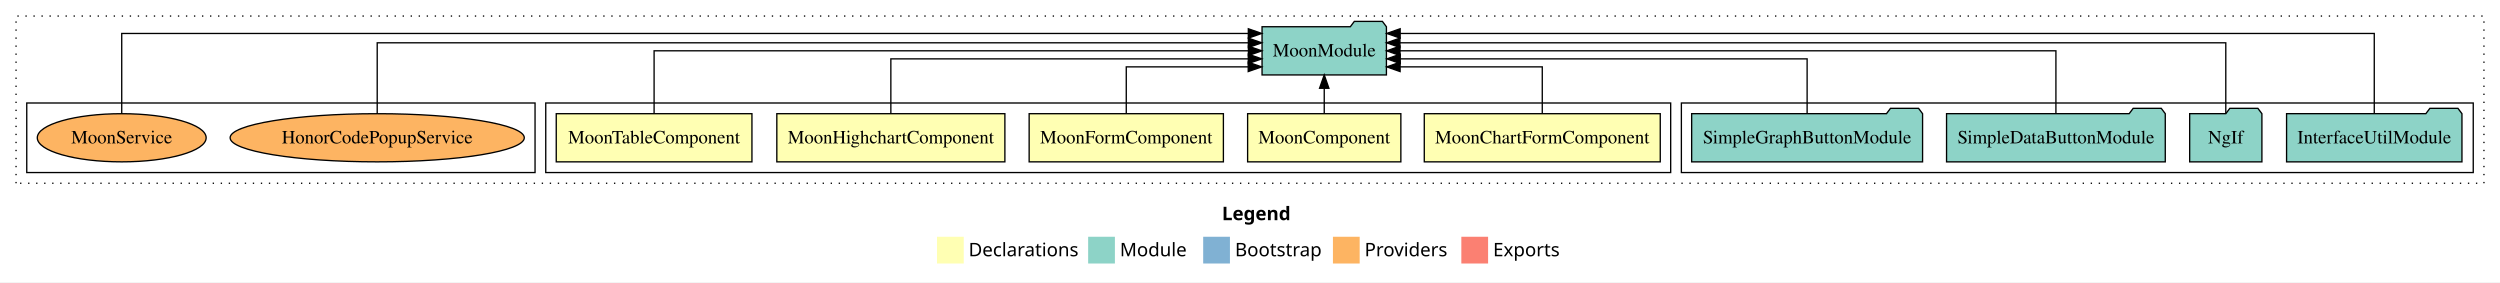
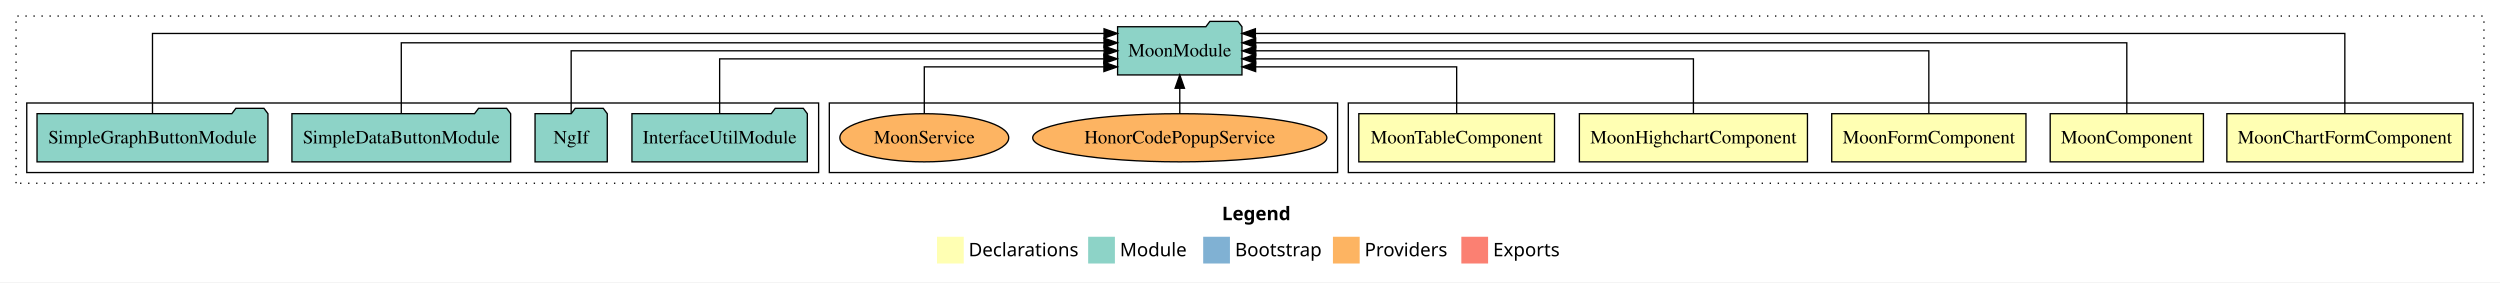
<svg xmlns="http://www.w3.org/2000/svg" width="1869pt" height="211pt" viewBox="0.00 0.00 1869.00 211.00">
  <g id="graph0" class="graph" transform="scale(1 1) rotate(0) translate(4 207)">
    <polygon fill="white" stroke="transparent" points="-4,4 -4,-207 1865,-207 1865,4 -4,4" />
    <text text-anchor="start" x="909.51" y="-42.4" font-family="Times-12" font-weight="bold" font-size="14.00">Legend</text>
    <polygon fill="#ffffb3" stroke="transparent" points="696.5,-10 696.5,-30 716.5,-30 716.5,-10 696.5,-10" />
    <text text-anchor="start" x="720.13" y="-15.4" font-family="Times-12" font-size="14.00">  Declarations</text>
    <polygon fill="#8dd3c7" stroke="transparent" points="809.5,-10 809.5,-30 829.5,-30 829.5,-10 809.5,-10" />
    <text text-anchor="start" x="833.23" y="-15.4" font-family="Times-12" font-size="14.00">  Module</text>
    <polygon fill="#80b1d3" stroke="transparent" points="895.5,-10 895.5,-30 915.5,-30 915.5,-10 895.5,-10" />
    <text text-anchor="start" x="919.28" y="-15.4" font-family="Times-12" font-size="14.00">  Bootstrap</text>
    <polygon fill="#fdb462" stroke="transparent" points="992.5,-10 992.5,-30 1012.5,-30 1012.5,-10 992.5,-10" />
    <text text-anchor="start" x="1016.17" y="-15.4" font-family="Times-12" font-size="14.00">  Providers</text>
    <polygon fill="#fb8072" stroke="transparent" points="1088.5,-10 1088.5,-30 1108.5,-30 1108.5,-10 1088.5,-10" />
    <text text-anchor="start" x="1112.23" y="-15.4" font-family="Times-12" font-size="14.00">  Exports</text>
    <g id="clust1" class="cluster">
      <polygon fill="none" stroke="black" stroke-dasharray="1,5" points="8,-70 8,-195 1853,-195 1853,-70 8,-70" />
    </g>
-     <g id="clust8" class="cluster">
-       <polygon fill="none" stroke="black" points="1253,-78 1253,-130 1845,-130 1845,-78 1253,-78" />
-     </g>
    <g id="clust2" class="cluster">
-       <polygon fill="none" stroke="black" points="404,-78 404,-130 1245,-130 1245,-78 404,-78" />
+       <polygon fill="none" stroke="black" points="1004,-78 1004,-130 1845,-130 1845,-78 1004,-78" />
    </g>
    <g id="clust11" class="cluster">
-       <polygon fill="none" stroke="black" points="16,-78 16,-130 396,-130 396,-78 16,-78" />
+       <polygon fill="none" stroke="black" points="616,-78 616,-130 996,-130 996,-78 616,-78" />
+     </g>
+     <g id="clust8" class="cluster">
+       <polygon fill="none" stroke="black" points="16,-78 16,-130 608,-130 608,-78 16,-78" />
    </g>
    <g id="node1" class="node">
-       <polygon fill="#ffffb3" stroke="black" points="1237.21,-122 1060.79,-122 1060.79,-86 1237.21,-86 1237.21,-122" />
-       <text text-anchor="middle" x="1149" y="-99.8" font-family="Times,serif" font-size="14.00">MoonChartFormComponent</text>
+       <polygon fill="#ffffb3" stroke="black" points="1837.21,-122 1660.79,-122 1660.79,-86 1837.21,-86 1837.21,-122" />
+       <text text-anchor="middle" x="1749" y="-99.8" font-family="Times,serif" font-size="14.00">MoonChartFormComponent</text>
    </g>
    <g id="node6" class="node">
-       <polygon fill="#8dd3c7" stroke="black" points="1032.49,-187 1029.49,-191 1008.49,-191 1005.49,-187 939.51,-187 939.51,-151 1032.49,-151 1032.49,-187" />
-       <text text-anchor="middle" x="986" y="-164.8" font-family="Times,serif" font-size="14.00">MoonModule</text>
+       <polygon fill="#8dd3c7" stroke="black" points="924.49,-187 921.49,-191 900.49,-191 897.49,-187 831.51,-187 831.51,-151 924.49,-151 924.49,-187" />
+       <text text-anchor="middle" x="878" y="-164.8" font-family="Times,serif" font-size="14.00">MoonModule</text>
    </g>
    <g id="edge1" class="edge">
-       <path fill="none" stroke="black" d="M1149,-122.24C1149,-137.57 1149,-157 1149,-157 1149,-157 1042.71,-157 1042.71,-157" />
-       <polygon fill="black" stroke="black" points="1042.71,-153.5 1032.71,-157 1042.71,-160.5 1042.71,-153.5" />
+       <path fill="none" stroke="black" d="M1749,-122.09C1749,-145.13 1749,-182 1749,-182 1749,-182 934.52,-182 934.52,-182" />
+       <polygon fill="black" stroke="black" points="934.52,-178.5 924.52,-182 934.52,-185.5 934.52,-178.5" />
    </g>
    <g id="node2" class="node">
-       <polygon fill="#ffffb3" stroke="black" points="1043.28,-122 928.72,-122 928.72,-86 1043.28,-86 1043.28,-122" />
-       <text text-anchor="middle" x="986" y="-99.8" font-family="Times,serif" font-size="14.00">MoonComponent</text>
+       <polygon fill="#ffffb3" stroke="black" points="1643.28,-122 1528.72,-122 1528.72,-86 1643.28,-86 1643.28,-122" />
+       <text text-anchor="middle" x="1586" y="-99.8" font-family="Times,serif" font-size="14.00">MoonComponent</text>
    </g>
    <g id="edge2" class="edge">
-       <path fill="none" stroke="black" d="M986,-122.11C986,-122.11 986,-140.99 986,-140.99" />
-       <polygon fill="black" stroke="black" points="982.5,-140.99 986,-150.99 989.5,-140.99 982.5,-140.99" />
+       <path fill="none" stroke="black" d="M1586,-122.28C1586,-143.32 1586,-175 1586,-175 1586,-175 934.73,-175 934.73,-175" />
+       <polygon fill="black" stroke="black" points="934.73,-171.5 924.73,-175 934.73,-178.5 934.73,-171.5" />
    </g>
    <g id="node3" class="node">
-       <polygon fill="#ffffb3" stroke="black" points="910.61,-122 765.39,-122 765.39,-86 910.61,-86 910.61,-122" />
-       <text text-anchor="middle" x="838" y="-99.8" font-family="Times,serif" font-size="14.00">MoonFormComponent</text>
+       <polygon fill="#ffffb3" stroke="black" points="1510.61,-122 1365.39,-122 1365.39,-86 1510.61,-86 1510.61,-122" />
+       <text text-anchor="middle" x="1438" y="-99.8" font-family="Times,serif" font-size="14.00">MoonFormComponent</text>
    </g>
    <g id="edge3" class="edge">
-       <path fill="none" stroke="black" d="M838,-122.24C838,-137.57 838,-157 838,-157 838,-157 929.17,-157 929.17,-157" />
-       <polygon fill="black" stroke="black" points="929.17,-160.5 939.17,-157 929.17,-153.5 929.17,-160.5" />
+       <path fill="none" stroke="black" d="M1438,-122.11C1438,-141.34 1438,-169 1438,-169 1438,-169 934.78,-169 934.78,-169" />
+       <polygon fill="black" stroke="black" points="934.78,-165.5 924.78,-169 934.78,-172.5 934.78,-165.5" />
    </g>
    <g id="node4" class="node">
-       <polygon fill="#ffffb3" stroke="black" points="747.25,-122 576.75,-122 576.75,-86 747.25,-86 747.25,-122" />
-       <text text-anchor="middle" x="662" y="-99.8" font-family="Times,serif" font-size="14.00">MoonHighchartComponent</text>
+       <polygon fill="#ffffb3" stroke="black" points="1347.25,-122 1176.75,-122 1176.75,-86 1347.25,-86 1347.25,-122" />
+       <text text-anchor="middle" x="1262" y="-99.8" font-family="Times,serif" font-size="14.00">MoonHighchartComponent</text>
    </g>
    <g id="edge4" class="edge">
-       <path fill="none" stroke="black" d="M662,-122.02C662,-139.37 662,-163 662,-163 662,-163 929.23,-163 929.23,-163" />
-       <polygon fill="black" stroke="black" points="929.23,-166.5 939.23,-163 929.23,-159.5 929.23,-166.5" />
+       <path fill="none" stroke="black" d="M1262,-122.02C1262,-139.37 1262,-163 1262,-163 1262,-163 934.7,-163 934.7,-163" />
+       <polygon fill="black" stroke="black" points="934.7,-159.5 924.7,-163 934.7,-166.5 934.7,-159.5" />
    </g>
    <g id="node5" class="node">
-       <polygon fill="#ffffb3" stroke="black" points="558.15,-122 411.85,-122 411.85,-86 558.15,-86 558.15,-122" />
-       <text text-anchor="middle" x="485" y="-99.8" font-family="Times,serif" font-size="14.00">MoonTableComponent</text>
+       <polygon fill="#ffffb3" stroke="black" points="1158.15,-122 1011.85,-122 1011.85,-86 1158.15,-86 1158.15,-122" />
+       <text text-anchor="middle" x="1085" y="-99.8" font-family="Times,serif" font-size="14.00">MoonTableComponent</text>
    </g>
    <g id="edge5" class="edge">
-       <path fill="none" stroke="black" d="M485,-122.11C485,-141.34 485,-169 485,-169 485,-169 929.32,-169 929.32,-169" />
-       <polygon fill="black" stroke="black" points="929.32,-172.5 939.32,-169 929.32,-165.5 929.32,-172.5" />
+       <path fill="none" stroke="black" d="M1085,-122.24C1085,-137.57 1085,-157 1085,-157 1085,-157 934.71,-157 934.71,-157" />
+       <polygon fill="black" stroke="black" points="934.71,-153.5 924.71,-157 934.71,-160.5 934.71,-153.5" />
    </g>
    <g id="node7" class="node">
-       <polygon fill="#8dd3c7" stroke="black" points="1836.56,-122 1833.56,-126 1812.56,-126 1809.56,-122 1705.44,-122 1705.44,-86 1836.56,-86 1836.56,-122" />
-       <text text-anchor="middle" x="1771" y="-99.8" font-family="Times,serif" font-size="14.00">InterfaceUtilModule</text>
+       <polygon fill="#8dd3c7" stroke="black" points="599.56,-122 596.56,-126 575.56,-126 572.56,-122 468.44,-122 468.44,-86 599.56,-86 599.56,-122" />
+       <text text-anchor="middle" x="534" y="-99.8" font-family="Times,serif" font-size="14.00">InterfaceUtilModule</text>
    </g>
    <g id="edge6" class="edge">
-       <path fill="none" stroke="black" d="M1771,-122.09C1771,-145.13 1771,-182 1771,-182 1771,-182 1042.75,-182 1042.75,-182" />
-       <polygon fill="black" stroke="black" points="1042.75,-178.5 1032.75,-182 1042.75,-185.5 1042.75,-178.5" />
+       <path fill="none" stroke="black" d="M534,-122.02C534,-139.37 534,-163 534,-163 534,-163 821.25,-163 821.25,-163" />
+       <polygon fill="black" stroke="black" points="821.25,-166.5 831.25,-163 821.25,-159.5 821.25,-166.5" />
    </g>
    <g id="node8" class="node">
-       <polygon fill="#8dd3c7" stroke="black" points="1687,-122 1684,-126 1663,-126 1660,-122 1633,-122 1633,-86 1687,-86 1687,-122" />
-       <text text-anchor="middle" x="1660" y="-99.8" font-family="Times,serif" font-size="14.00">NgIf</text>
+       <polygon fill="#8dd3c7" stroke="black" points="450,-122 447,-126 426,-126 423,-122 396,-122 396,-86 450,-86 450,-122" />
+       <text text-anchor="middle" x="423" y="-99.8" font-family="Times,serif" font-size="14.00">NgIf</text>
    </g>
    <g id="edge7" class="edge">
-       <path fill="none" stroke="black" d="M1660,-122.28C1660,-143.32 1660,-175 1660,-175 1660,-175 1042.59,-175 1042.59,-175" />
-       <polygon fill="black" stroke="black" points="1042.59,-171.5 1032.59,-175 1042.59,-178.5 1042.59,-171.5" />
+       <path fill="none" stroke="black" d="M423,-122.11C423,-141.34 423,-169 423,-169 423,-169 821.45,-169 821.45,-169" />
+       <polygon fill="black" stroke="black" points="821.45,-172.5 831.45,-169 821.45,-165.5 821.45,-172.5" />
    </g>
    <g id="node9" class="node">
-       <polygon fill="#8dd3c7" stroke="black" points="1614.76,-122 1611.76,-126 1590.76,-126 1587.76,-122 1451.24,-122 1451.24,-86 1614.76,-86 1614.76,-122" />
-       <text text-anchor="middle" x="1533" y="-99.8" font-family="Times,serif" font-size="14.00">SimpleDataButtonModule</text>
+       <polygon fill="#8dd3c7" stroke="black" points="377.76,-122 374.76,-126 353.76,-126 350.76,-122 214.24,-122 214.24,-86 377.76,-86 377.76,-122" />
+       <text text-anchor="middle" x="296" y="-99.8" font-family="Times,serif" font-size="14.00">SimpleDataButtonModule</text>
    </g>
    <g id="edge8" class="edge">
-       <path fill="none" stroke="black" d="M1533,-122.11C1533,-141.34 1533,-169 1533,-169 1533,-169 1042.64,-169 1042.64,-169" />
-       <polygon fill="black" stroke="black" points="1042.64,-165.5 1032.64,-169 1042.64,-172.5 1042.64,-165.5" />
+       <path fill="none" stroke="black" d="M296,-122.28C296,-143.32 296,-175 296,-175 296,-175 821.36,-175 821.36,-175" />
+       <polygon fill="black" stroke="black" points="821.36,-178.5 831.36,-175 821.36,-171.5 821.36,-178.5" />
    </g>
    <g id="node10" class="node">
-       <polygon fill="#8dd3c7" stroke="black" points="1433.32,-122 1430.32,-126 1409.32,-126 1406.32,-122 1260.68,-122 1260.68,-86 1433.32,-86 1433.32,-122" />
-       <text text-anchor="middle" x="1347" y="-99.8" font-family="Times,serif" font-size="14.00">SimpleGraphButtonModule</text>
+       <polygon fill="#8dd3c7" stroke="black" points="196.32,-122 193.32,-126 172.32,-126 169.32,-122 23.68,-122 23.68,-86 196.32,-86 196.32,-122" />
+       <text text-anchor="middle" x="110" y="-99.8" font-family="Times,serif" font-size="14.00">SimpleGraphButtonModule</text>
    </g>
    <g id="edge9" class="edge">
-       <path fill="none" stroke="black" d="M1347,-122.02C1347,-139.37 1347,-163 1347,-163 1347,-163 1042.82,-163 1042.82,-163" />
-       <polygon fill="black" stroke="black" points="1042.82,-159.5 1032.82,-163 1042.82,-166.5 1042.82,-159.5" />
+       <path fill="none" stroke="black" d="M110,-122.09C110,-145.13 110,-182 110,-182 110,-182 821.4,-182 821.4,-182" />
+       <polygon fill="black" stroke="black" points="821.4,-185.5 831.4,-182 821.4,-178.5 821.4,-185.5" />
    </g>
    <g id="node11" class="node">
-       <ellipse fill="#fdb462" stroke="black" cx="278" cy="-104" rx="109.96" ry="18" />
-       <text text-anchor="middle" x="278" y="-99.8" font-family="Times,serif" font-size="14.00">HonorCodePopupService</text>
+       <ellipse fill="#fdb462" stroke="black" cx="878" cy="-104" rx="109.96" ry="18" />
+       <text text-anchor="middle" x="878" y="-99.8" font-family="Times,serif" font-size="14.00">HonorCodePopupService</text>
    </g>
    <g id="edge10" class="edge">
-       <path fill="none" stroke="black" d="M278,-122.28C278,-143.32 278,-175 278,-175 278,-175 929.27,-175 929.27,-175" />
-       <polygon fill="black" stroke="black" points="929.27,-178.5 939.27,-175 929.27,-171.5 929.27,-178.5" />
+       <path fill="none" stroke="black" d="M878,-122.11C878,-122.11 878,-140.99 878,-140.99" />
+       <polygon fill="black" stroke="black" points="874.5,-140.99 878,-150.99 881.5,-140.99 874.5,-140.99" />
    </g>
    <g id="node12" class="node">
-       <ellipse fill="#fdb462" stroke="black" cx="87" cy="-104" rx="63.12" ry="18" />
-       <text text-anchor="middle" x="87" y="-99.8" font-family="Times,serif" font-size="14.00">MoonService</text>
+       <ellipse fill="#fdb462" stroke="black" cx="687" cy="-104" rx="63.12" ry="18" />
+       <text text-anchor="middle" x="687" y="-99.8" font-family="Times,serif" font-size="14.00">MoonService</text>
    </g>
    <g id="edge11" class="edge">
-       <path fill="none" stroke="black" d="M87,-122.09C87,-145.13 87,-182 87,-182 87,-182 929.25,-182 929.25,-182" />
-       <polygon fill="black" stroke="black" points="929.25,-185.5 939.25,-182 929.25,-178.5 929.25,-185.5" />
+       <path fill="none" stroke="black" d="M687,-122.24C687,-137.57 687,-157 687,-157 687,-157 821.28,-157 821.28,-157" />
+       <polygon fill="black" stroke="black" points="821.28,-160.5 831.28,-157 821.28,-153.5 821.28,-160.5" />
    </g>
  </g>
</svg>
